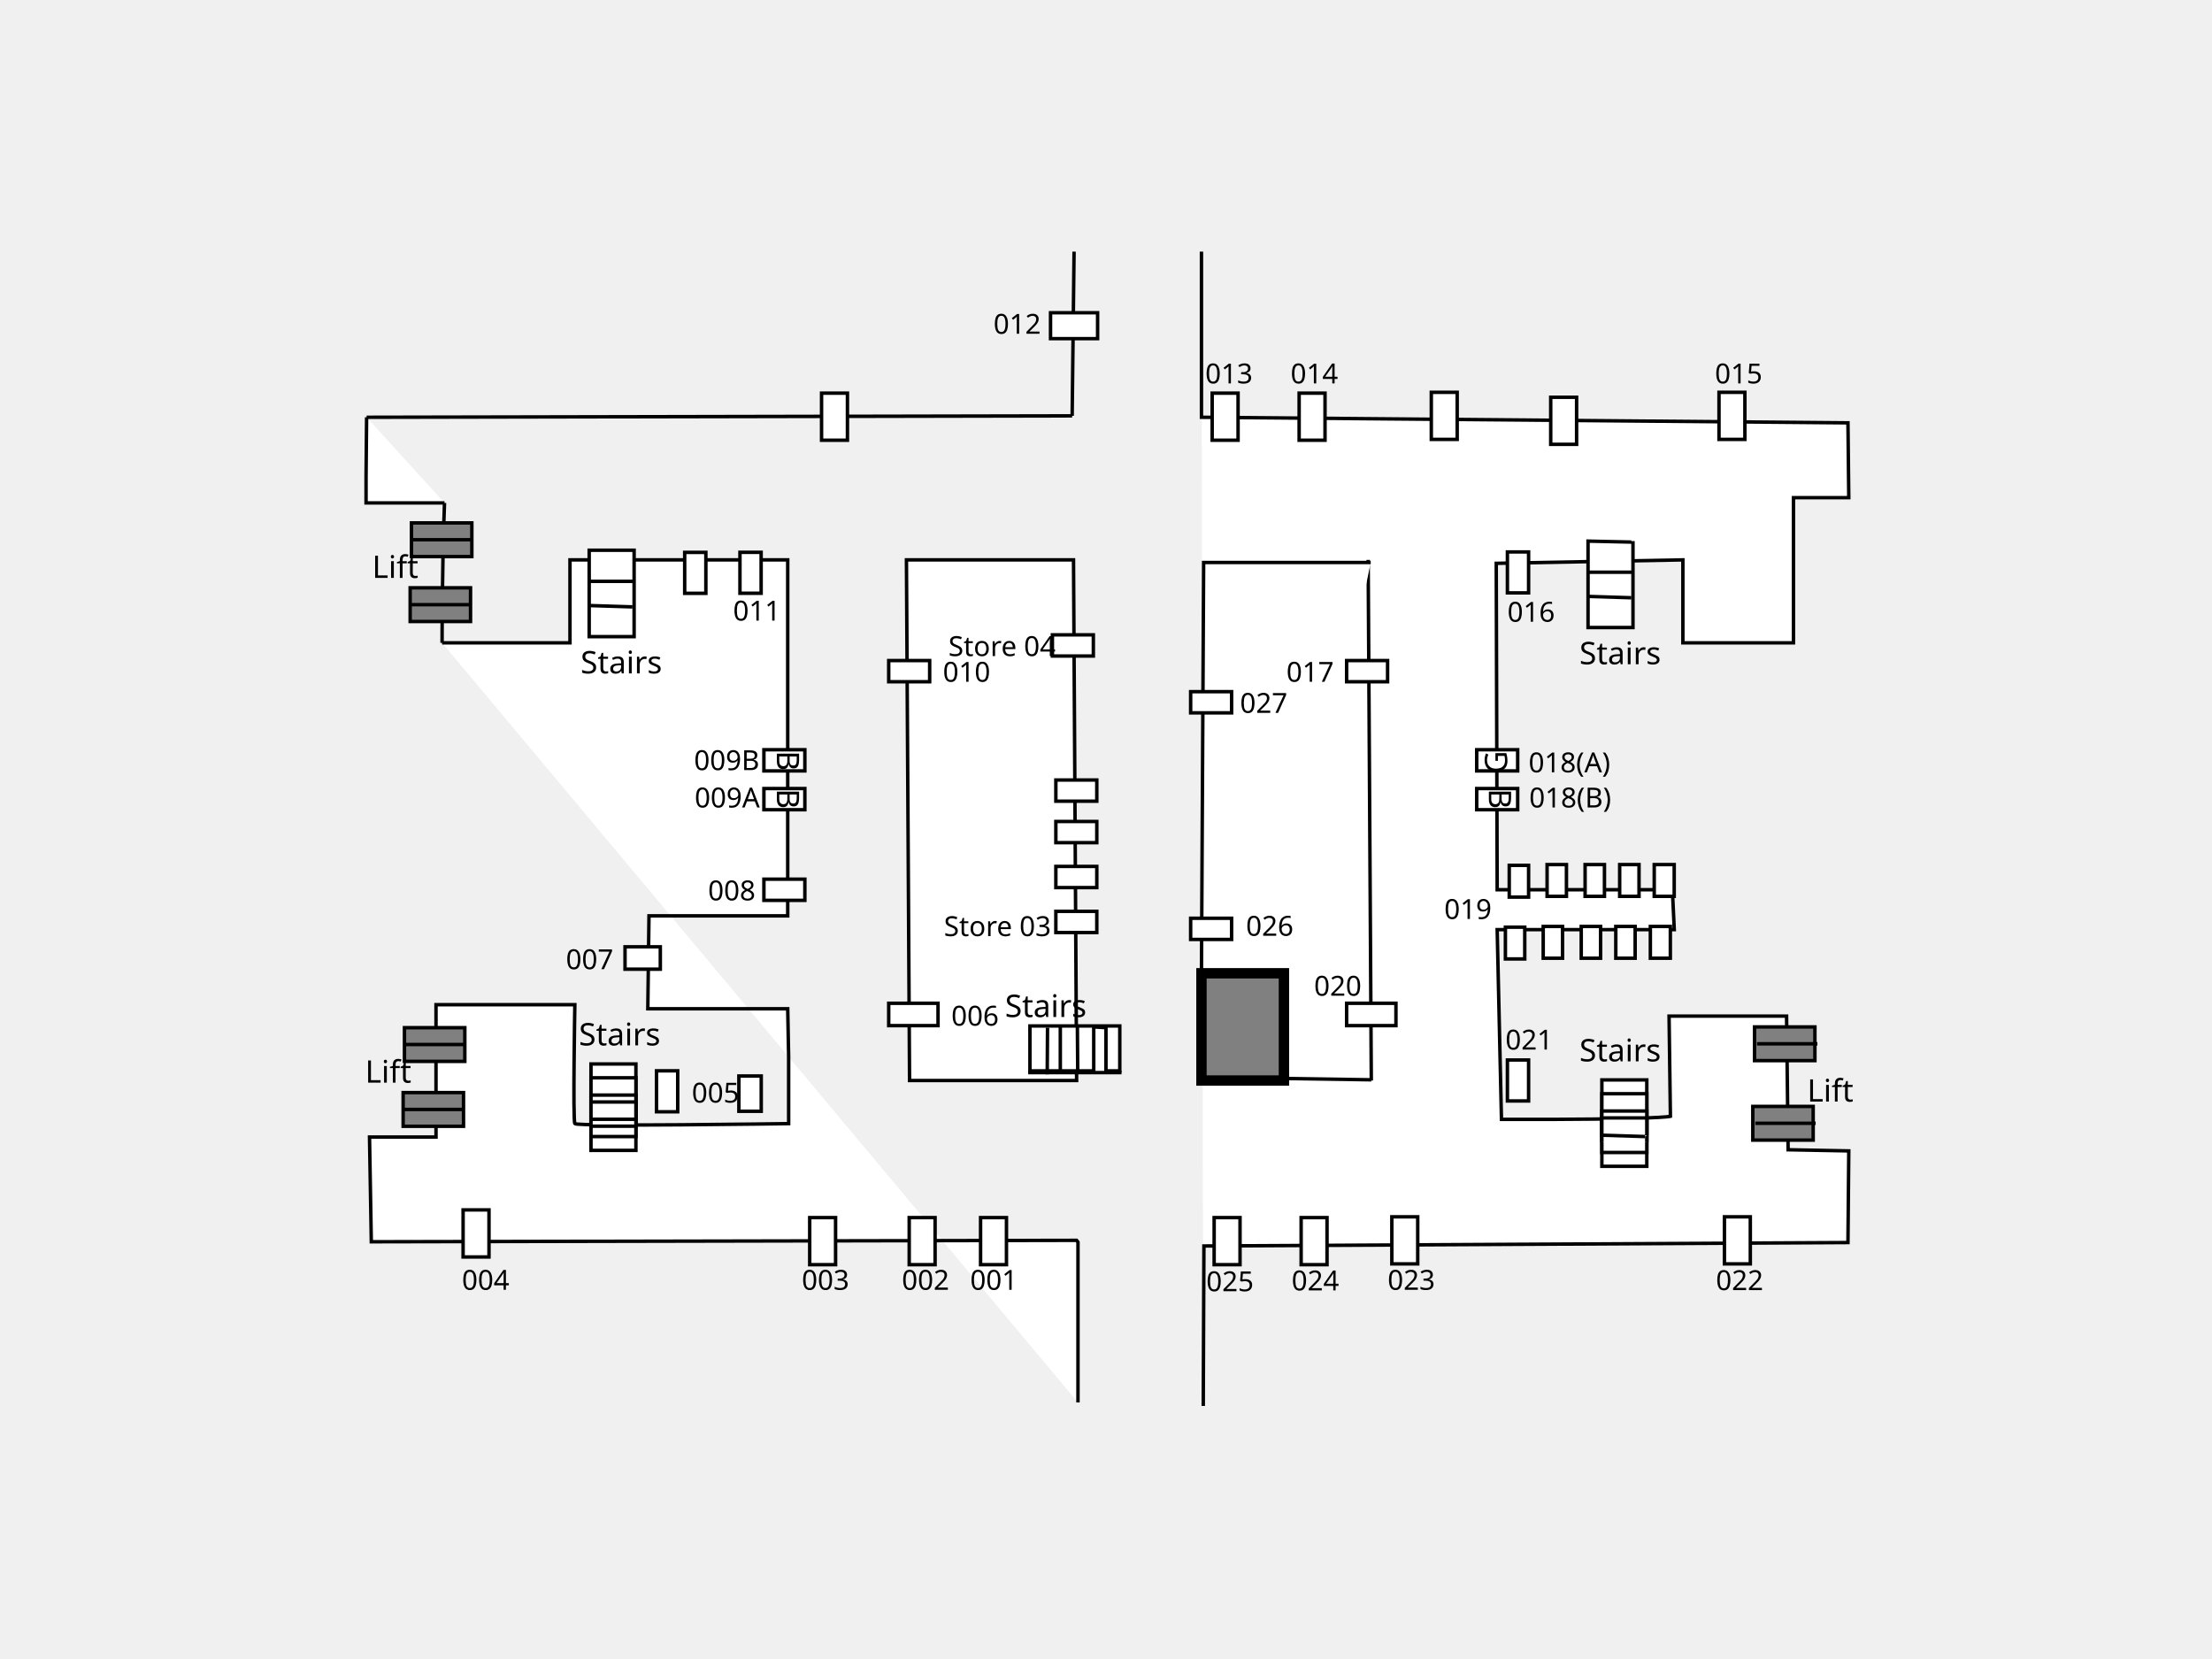
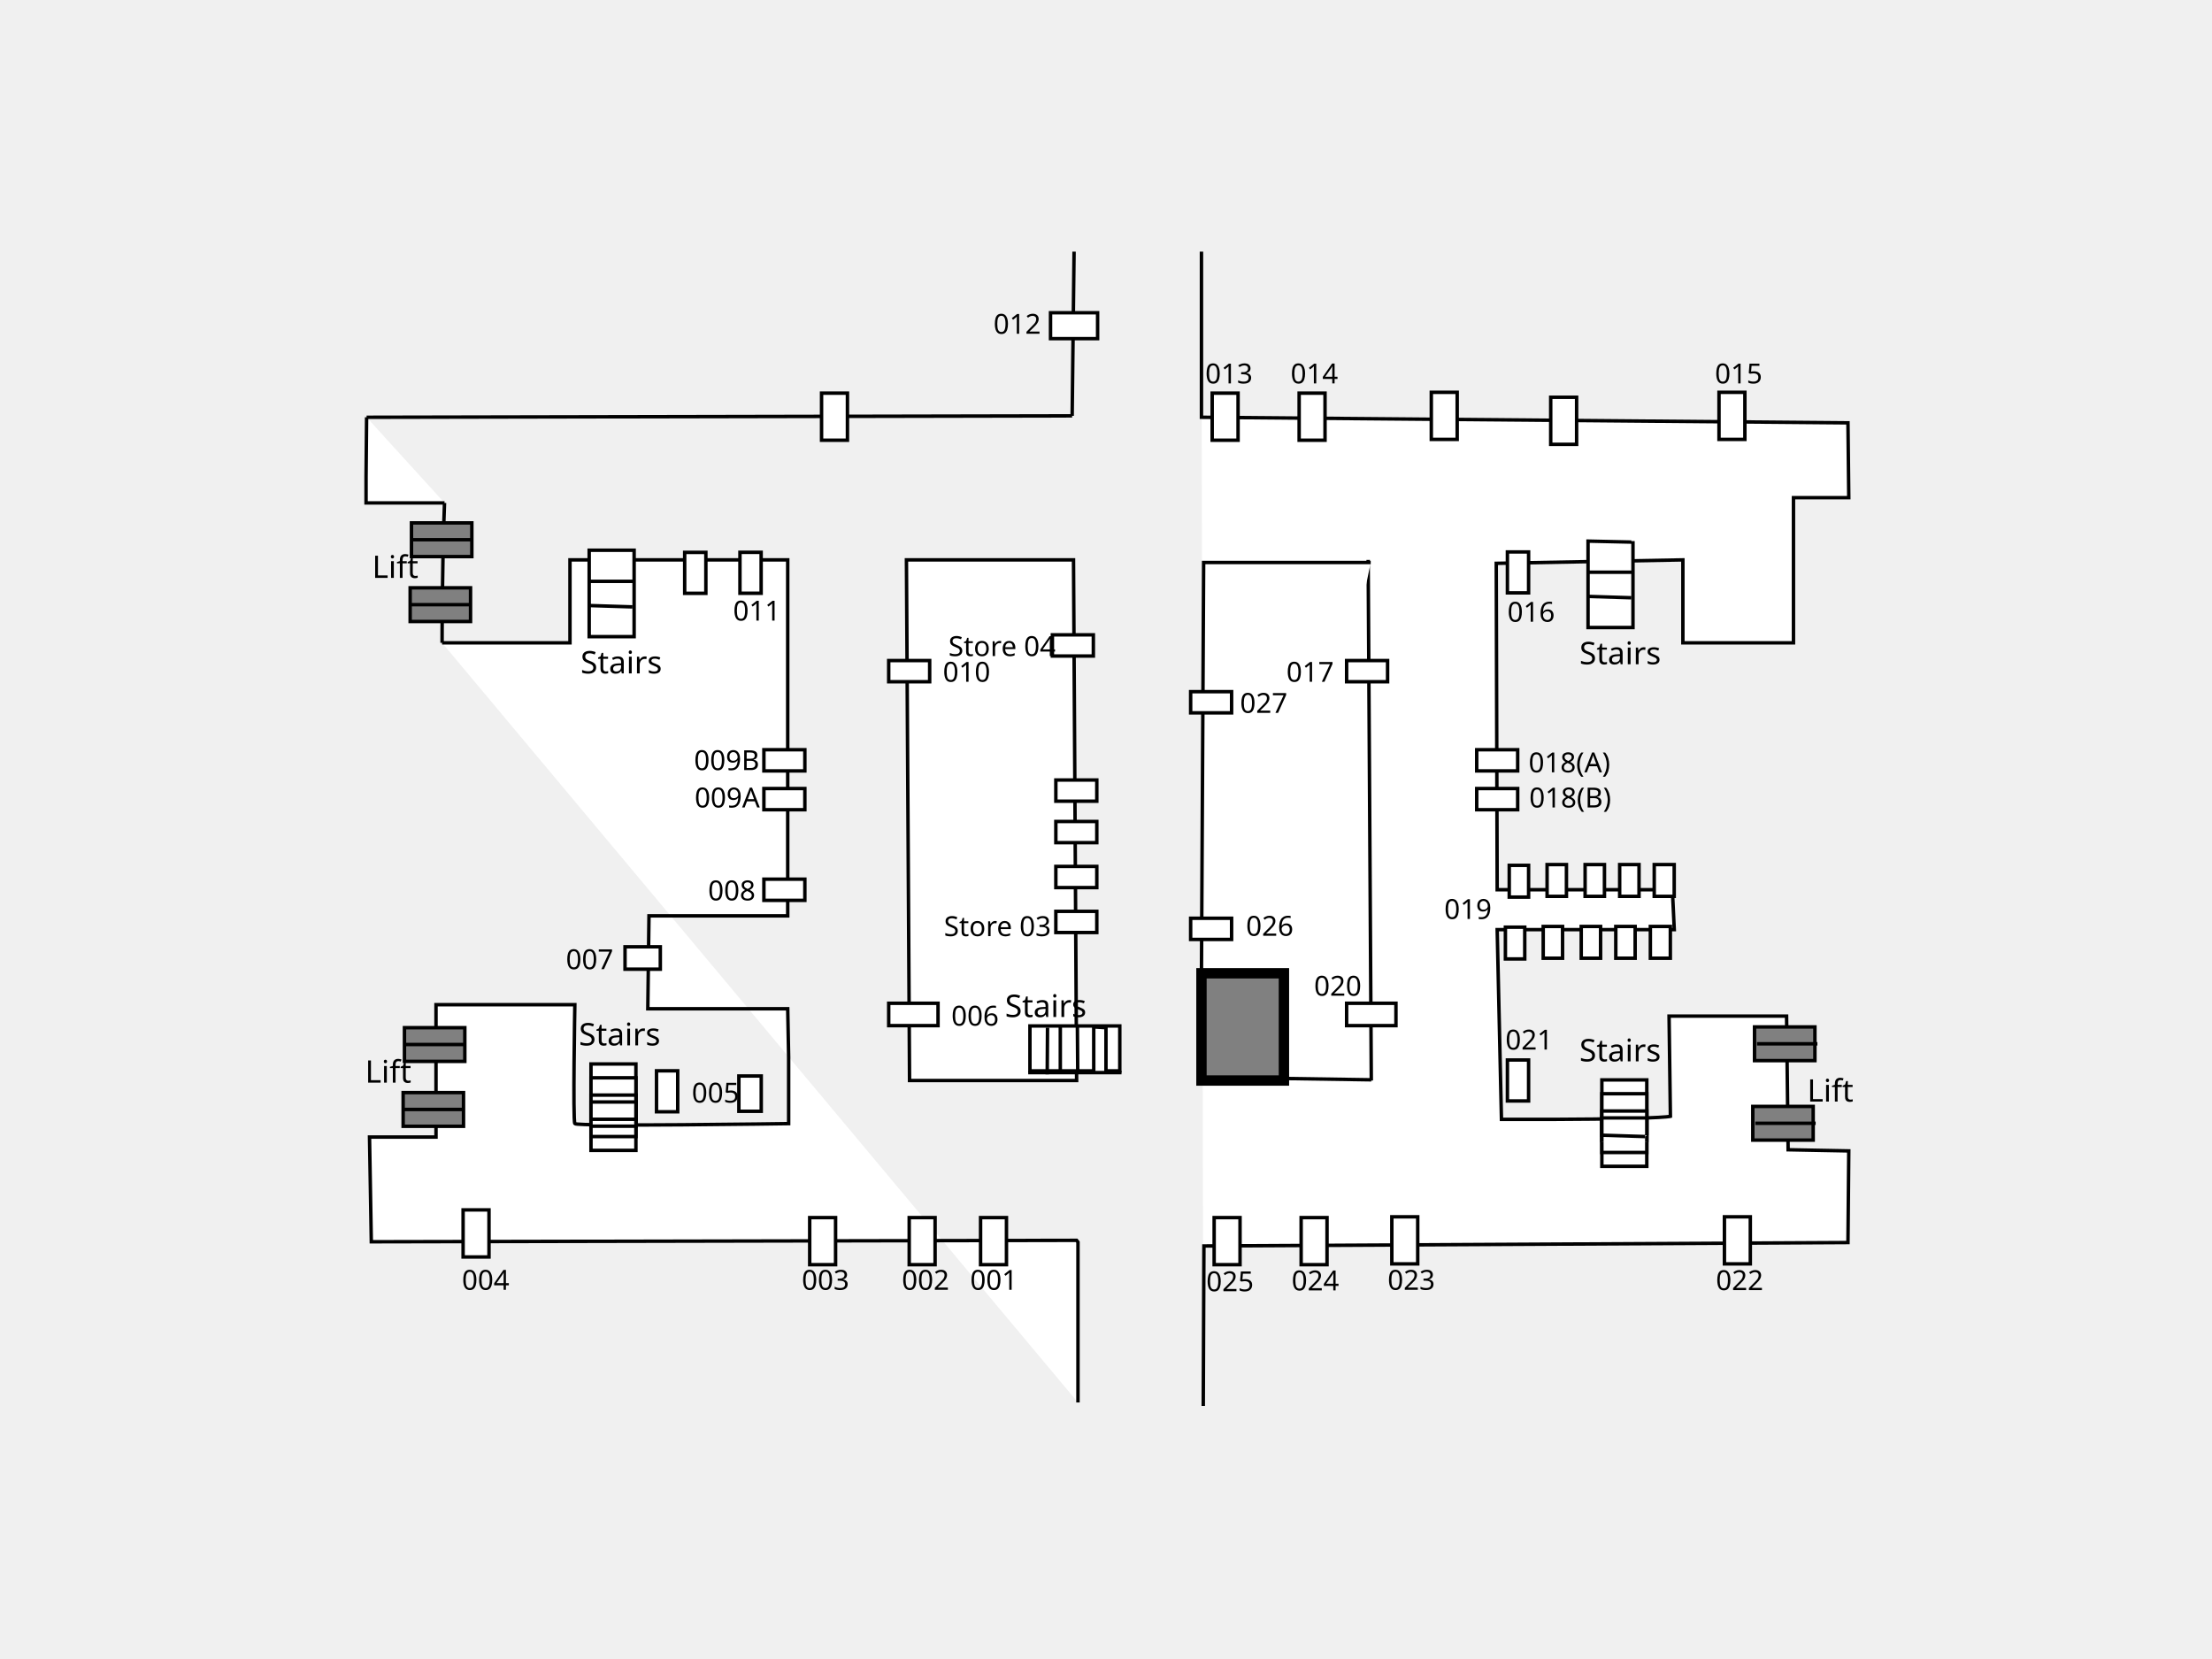
<svg xmlns="http://www.w3.org/2000/svg" version="1.1" viewBox="0 0 640 480">
  <defs>
    <style>
      .cls-1 {
        font-size: 7px;
      }

      .cls-1, .cls-2, .cls-3, .cls-4 {
        font-family: MyriadPro-Regular, 'Myriad Pro';
      }

      .cls-5, .cls-6, .cls-7 {
        stroke: #000;
        stroke-miterlimit: 10;
      }

      .cls-5, .cls-7 {
        fill: gray;
      }

      .cls-8, .cls-6 {
        fill: #fff;
      }

      .cls-2 {
        font-size: 10px;
      }

      .cls-7 {
        stroke-width: 3px;
      }

      .cls-3 {
        font-size: 9px;
      }

      .cls-4 {
        font-size: 8px;
      }
      .room {
  cursor: pointer; /* Pointer on hover */
  transition: fill 0.3s ease; /* Smooth transition for color changes */
}

.room:hover,
.room.active {
  fill: #3b82f6; /* Hover or active fill color (blue) */
}

#room-details {
  display: none; /* Hidden by default */
}

    </style>
  </defs>
  <g>
    <g id="Layer_1">
      <path class="cls-6" d="M106.07,162.4" />
      <path class="cls-6" d="M127.91,185.99s0-23,.7-40.48" />
      <path class="cls-6" d="M228.19,162.4" />
      <path class="cls-6" d="M228.19,323.87" />
      <path class="cls-6" d="M105.91,322.99" />
      <path class="cls-6" d="M534.67,120.73" />
      <path class="cls-6" d="M128.61,145.51h-22.7v-7.52l.16-17.26" />
      <path class="cls-6" d="M228.19,323.87" />
      <path class="cls-6" d="M105.91,322.99" />
      <path class="cls-6" d="M347.62,72.81v47.92l187.05,1.61.24,21.65h-16v42h-32v-24l-54,1,.27,94.44h50.69l.55,11.54h-51.24l1.24,54.9c45.49.12,48.88-.88,48.88-.88l-.39-29h34l.45,38.67,17.55.33-.24,26.52-186.34.99-.19,46.29" />
      <path class="cls-6" d="M127.91,185.99h37v-24h63v103h-40.14l-.34,26.88h40.48s.27,13.97.27,13.97v19.26s-61.27.89-61.86,0,0-34.41,0-34.41h-40.17v38.3h-19.24l.52,30.29,204.06-.41.4.52v46.39" />
      <path class="cls-6" d="M311.5,312.63l-.9-150.64h-48.34l.9,150.64h48.34Z" />
      <line class="cls-6" x1="396.76" y1="312.63" x2="395.85" y2="161.99" />
      <path class="cls-6" d="M396.59,162.75h-48.34l-.63,118.86h24.49" />
      <path class="cls-6" d="M371.51,311.42l-.1-30.23.1,30.23Z" />
      <line class="cls-6" x1="396.76" y1="312.42" x2="372.2" y2="312.05" />
      <path class="cls-6" d="M106.07,120.73c68.04-.14,136.09-.27,204.13-.41" />
      <polyline class="cls-6" points="310.21 120.32 310.21 120.32 310.76 72.81" />
    </g>
    <g id="Layer_3">
      <path class="cls-6" d="M192.01,120.32" />
      <path class="cls-6" d="M462.52,161.99" />
      <rect id="room012" class="cls-6 room" x="307.02" y="87.43" width="7.49" height="13.62" transform="translate(216.52 405) rotate(-90)" />
      <rect class="cls-6" x="237.7" y="113.75" width="7.49" height="13.62" />
      <rect class="cls-6" x="350.72" y="113.75" width="7.49" height="13.62" />
      <rect class="cls-6" x="375.88" y="113.75" width="7.49" height="13.62" />
      <rect class="cls-6" x="414.12" y="113.51" width="7.49" height="13.62" />
      <rect id="room015" class="cls-6 room" x="497.36" y="113.51" width="7.49" height="13.62" />
      <rect id="room004" class="cls-6 room" x="133.99" y="350.06" width="7.49" height="13.62" />
      <rect id="room003" class="cls-6 room" x="234.27" y="352.29" width="7.49" height="13.62" />
      <rect id="room002" class="cls-6 room" x="263.06" y="352.29" width="7.49" height="13.62" />
      <rect id="room001" class="cls-6 room" x="283.71" y="352.29" width="7.49" height="13.62" />
      <rect id="room025" class="cls-6 room" x="351.29" y="352.29" width="7.49" height="13.62" />
      <rect id="room024" class="cls-6 room" x="376.46" y="352.29" width="7.49" height="13.62" />
      <rect id="room023" class="cls-6 room" x="402.7" y="352.06" width="7.49" height="13.62" />
      <rect id="room022" class="cls-6 room" x="498.93" y="352.06" width="7.49" height="13.62" />
      <text class="cls-4" transform="translate(133.65 373.18)">
        <tspan x="0" y="0">004</tspan>
      </text>
      <text class="cls-4" transform="translate(231.98 373.18)">
        <tspan x="0" y="0">003</tspan>
      </text>
      <text class="cls-4" transform="translate(260.93 373.18)">
        <tspan x="0" y="0">002</tspan>
      </text>
      <text class="cls-4" transform="translate(280.7 373.18)">
        <tspan x="0" y="0">001</tspan>
      </text>
      <text class="cls-4" transform="translate(287.45 96.57)">
        <tspan x="0" y="0">012</tspan>
      </text>
      <text class="cls-4" transform="translate(348.72 110.93)">
        <tspan x="0" y="0">013</tspan>
      </text>
      <text class="cls-4" transform="translate(373.41 110.93)">
        <tspan x="0" y="0">014</tspan>
      </text>
      <text class="cls-4" transform="translate(496.18 110.93)">
        <tspan x="0" y="0">015</tspan>
      </text>
      <text class="cls-4" transform="translate(436.14 179.89)">
        <tspan x="0" y="0">016</tspan>
      </text>
      <text class="cls-4" transform="translate(372.2 197.25)">
        <tspan x="0" y="0">017</tspan>
      </text>
      <text class="cls-4" transform="translate(442.27 223.46)">
        <tspan x="0" y="0">018(A)</tspan>
      </text>
      <text class="cls-4" transform="translate(417.87 265.88)">
        <tspan x="0" y="0">019</tspan>
      </text>
      <text class="cls-4" transform="translate(380.2 288.09)">
        <tspan x="0" y="0">020</tspan>
      </text>
      <rect id="room005" class="cls-6 room" x="213.78" y="311.32" width="6.47" height="10.21" />
      <rect id="room006" class="cls-6 room" x="261.03" y="286.38" width="6.47" height="14.27" transform="translate(557.78 29.25) rotate(90)" />
      <rect id="room007" class="cls-6 room" x="182.71" y="272.07" width="6.47" height="10.21" transform="translate(463.12 91.23) rotate(90)" />
      <rect id="room008" class="cls-6 room" x="221.02" y="254.37" width="11.85" height="6.13" />
      <rect id="room009A" class="cls-6 room" x="221.02" y="228.15" width="11.85" height="6.13" />
      <rect id="room009B" class="cls-6 room" x="221.02" y="216.92" width="11.85" height="6.13" />
      <rect id="room010" class="cls-6 room" x="257.13" y="191.12" width="11.85" height="6.13" />
      <rect id="room011" class="cls-6 room" x="211.24" y="162.67" width="11.85" height="6.13" transform="translate(382.89 -51.44) rotate(90)" />
      <rect id="room020" class="cls-6 room" x="393.52" y="286.38" width="6.47" height="14.27" transform="translate(690.27 -103.24) rotate(90)" />
      <rect id="room017" class="cls-6 room" x="389.62" y="191.12" width="11.85" height="6.13" />
      <rect id="room018B" class="cls-6 room" x="427.26" y="228.15" width="11.85" height="6.13" />
      <rect id="room018A" class="cls-6 room" x="427.26" y="216.92" width="11.85" height="6.13" />
      <rect id="room016" class="cls-6 room" x="433.28" y="162.56" width="11.85" height="6.13" transform="translate(604.83 -273.59) rotate(90)" />
      <rect id="room021" class="cls-6 room" x="433.28" y="309.56" width="11.85" height="6.13" transform="translate(751.83 -126.59) rotate(90)" />
      <rect id="room027" class="cls-6 room" x="344.49" y="200.12" width="11.85" height="6.13" />
      <text class="cls-4" transform="translate(200.81 222.81)">
        <tspan x="0" y="0">009B</tspan>
      </text>
      <text class="cls-4" transform="translate(200.99 233.62)">
        <tspan x="0" y="0">009A</tspan>
      </text>
      <text class="cls-4" transform="translate(204.86 260.5)">
        <tspan x="0" y="0">008</tspan>
      </text>
      <text class="cls-4" transform="translate(163.74 280.41)">
        <tspan x="0" y="0">007</tspan>
      </text>
      <text class="cls-4" transform="translate(275.25 296.75)">
        <tspan x="0" y="0">006</tspan>
      </text>
      <text class="cls-4" transform="translate(200.16 319.01)">
        <tspan x="0" y="0">005</tspan>
      </text>
      <text class="cls-4" transform="translate(272.81 197.25)">
        <tspan x="0" y="0">010</tspan>
      </text>
      <text class="cls-4" transform="translate(212.11 179.55)">
        <tspan x="0" y="0">011</tspan>
      </text>
      <text class="cls-4" transform="translate(360.51 270.75)">
        <tspan x="0" y="0">026</tspan>
      </text>
      <text class="cls-4" transform="translate(496.47 373.26)">
        <tspan x="0" y="0">022</tspan>
      </text>
      <text class="cls-4" transform="translate(401.48 373.18)">
        <tspan x="0" y="0">023</tspan>
      </text>
      <text class="cls-4" transform="translate(373.7 373.35)">
        <tspan x="0" y="0">024</tspan>
      </text>
      <text class="cls-4" transform="translate(349.01 373.59)">
        <tspan x="0" y="0">025</tspan>
      </text>
      <text class="cls-4" transform="translate(358.78 206.25)">
        <tspan x="0" y="0">027</tspan>
      </text>
      <text class="cls-4" transform="translate(435.56 303.67)">
        <tspan x="0" y="0">021</tspan>
      </text>
      <rect class="cls-6" x="448.67" y="114.94" width="7.49" height="13.62" />
-       <text class="cls-3" transform="translate(224.78 217.18) rotate(90)">
-         <tspan x="0" y="0">B</tspan>
-       </text>
-       <text class="cls-3" transform="translate(224.78 228.18) rotate(90)">
-         <tspan x="0" y="0">B</tspan>
-       </text>
-       <text class="cls-3" transform="translate(430.78 228.18) rotate(90)">
-         <tspan x="0" y="0">B</tspan>
-       </text>
-       <text class="cls-3" transform="translate(436.06 223.79) rotate(-90)">
-         <tspan x="0" y="0">G</tspan>
-       </text>
      <text class="cls-4" transform="translate(442.45 233.62)">
        <tspan x="0" y="0">018(B)</tspan>
      </text>
      <rect class="cls-6" x="436.67" y="250.37" width="5.6" height="9.19" />
      <rect class="cls-6" x="447.62" y="250.15" width="5.6" height="9.19" />
      <rect class="cls-6" x="458.62" y="250.15" width="5.6" height="9.19" />
      <rect class="cls-6" x="468.62" y="250.15" width="5.6" height="9.19" />
      <rect class="cls-6" x="478.62" y="250.15" width="5.78" height="9.19" />
      <rect class="cls-6" x="435.56" y="268.26" width="5.6" height="9.19" />
      <rect class="cls-6" x="446.5" y="268.05" width="5.6" height="9.19" />
      <rect class="cls-6" x="457.5" y="268.05" width="5.6" height="9.19" />
      <rect class="cls-6" x="467.5" y="268.05" width="5.6" height="9.19" />
      <rect class="cls-6" x="477.5" y="268.05" width="5.78" height="9.19" />
      <rect class="cls-6" x="344.49" y="265.68" width="11.85" height="6.13" />
      <rect id="roomSankar1" class="cls-6 room" x="305.49" y="225.68" width="11.85" height="6.13" />
      <rect id="roomG" class="cls-6 room" x="305.49" y="237.68" width="11.85" height="6.13" />
      <rect id="roomRamsai" class="cls-6 room" x="305.49" y="250.68" width="11.85" height="6.13" />
      <rect id="roomStore" class="cls-6 room" x="305.49" y="263.68" width="11.85" height="6.13" />
      <rect class="cls-6" x="195.24" y="162.68" width="11.85" height="6.13" transform="translate(366.91 -35.42) rotate(90)" />
      <rect class="cls-6" x="187.09" y="312.68" width="11.85" height="6.13" transform="translate(508.76 122.73) rotate(90)" />
      <rect id="roomStore04 room" class="cls-6" x="304.49" y="183.68" width="11.85" height="6.13" />
      <text class="cls-4" transform="translate(273.1 270.84)">
        <tspan x="0" y="0">Store 03</tspan>
      </text>
      <text class="cls-4" transform="translate(274.4 189.81)">
        <tspan x="0" y="0">Store 04</tspan>
      </text>
      <rect id="roomWaiting" class="cls-7 room" x="347.62" y="281.6" width="23.86" height="31.03" />
    </g>
    <g id="Layer_2">
      <rect class="cls-6" x="170.99" y="307.84" width="13" height="25" />
      <rect class="cls-6" x="170.99" y="311.84" width="13" height="17" />
      <rect class="cls-6" x="170.99" y="316.84" width="13" height="9" />
      <rect class="cls-6" x="170.99" y="318.84" width="13" height="5" />
      <text class="cls-3" transform="translate(167.49 302.46)">
        <tspan x="0" y="0">Stairs</tspan>
      </text>
      <rect class="cls-6" x="463.47" y="312.45" width="13" height="25" />
      <rect class="cls-6" x="463.47" y="316.45" width="13" height="17" />
      <polyline class="cls-6" points="463.47 330.45 463.47 321.45 476.47 321.45 476.47 330.45" />
      <path class="cls-6" d="M476.47,328.45v-5h-13v5l12.52.39" />
      <text class="cls-3" transform="translate(456.97 307.08)">
        <tspan x="0" y="0">Stairs</tspan>
      </text>
      <rect class="cls-6" x="170.47" y="159.2" width="13" height="25" />
      <line class="cls-6" x1="170.47" y1="168.2" x2="183.47" y2="168.2" />
      <path class="cls-6" d="M170.47,175.2l12.52.39" />
      <text class="cls-3" transform="translate(167.97 194.83)">
        <tspan x="0" y="0">Stairs</tspan>
      </text>
      <path d="M170.47,179.81l13.02-.47-13.02.47Z" />
      <path d="M183.47,171.91h-12.48,12.48Z" />
      <path d="M183.47,163.72h-12.48,12.48Z" />
      <path class="cls-6" d="M472.47,156.56v25h-13v-25l12.52.28" />
      <line class="cls-6" x1="459.47" y1="165.56" x2="472.47" y2="165.56" />
      <path class="cls-6" d="M459.47,172.56l12.52.39" />
      <text class="cls-3" transform="translate(456.97 192.18)">
        <tspan x="0" y="0">Stairs</tspan>
      </text>
      <path d="M459.47,177.16l13.02-.47-13.02.47Z" />
      <path d="M472.47,169.27h-12.48,12.48Z" />
      <path d="M472.47,161.08h-12.48,12.48Z" />
      <text class="cls-3" transform="translate(522.87 318.72)">
        <tspan x="0" y="0">Lift</tspan>
      </text>
      <text class="cls-3" transform="translate(105.64 313.25)">
        <tspan x="0" y="0">Lift</tspan>
      </text>
      <polygon class="cls-8" points="119.84 304.4 119.84 301.54 119.84 298.68 124.35 298.68 124.35 301.54 124.35 304.4 119.84 304.4" />
      <path d="M136.13,254.62" />
      <path d="M124.99,240.77" />
      <polygon class="cls-5" points="117.02 307.09 117.02 302.21 117.02 297.34 134.49 297.34 134.49 302.21 134.49 307.09 117.02 307.09" />
      <path class="cls-6" d="M134.21,302.21h-17.47" />
      <polygon class="cls-8" points="119.46 323.18 119.46 320.32 119.46 317.47 123.97 317.47 123.97 320.32 123.97 323.18 119.46 323.18" />
      <polygon class="cls-5" points="116.64 325.87 116.64 321 116.64 316.12 134.11 316.12 134.11 321 134.11 325.87 116.64 325.87" />
      <path class="cls-6" d="M133.83,321c-11.27,0-17.47,0-17.47,0" />
      <polygon class="cls-8" points="489.46 304.18 489.46 301.32 489.46 298.47 493.97 298.47 493.97 301.32 493.97 304.18 489.46 304.18" />
      <polygon class="cls-5" points="507.64 306.87 507.64 302 507.64 297.12 525.11 297.12 525.11 302 525.11 306.87 507.64 306.87" />
      <path class="cls-6" d="M525.83,302c-11.27,0-17.47,0-17.47,0" />
      <polygon class="cls-5" points="507.14 329.87 507.14 325 507.14 320.12 524.61 320.12 524.61 325 524.61 329.87 507.14 329.87" />
      <path class="cls-6" d="M525.33,325c-11.27,0-17.47,0-17.47,0" />
      <g>
        <rect class="cls-8" x="297.99" y="296.84" width="26" height="13" />
        <path d="M323.49,297.34v12h-25v-12h25M324.49,296.34h-27v14h27v-14h0Z" />
      </g>
      <polyline class="cls-6" points="319.99 310.34 319.99 297.34 316.45 297.12 316.45 310.34" />
      <line class="cls-6" x1="303.08" y1="297.34" x2="302.99" y2="310.84" />
      <text class="cls-3" transform="translate(290.78 294.25)">
        <tspan x="0" y="0">Stairs</tspan>
      </text>
      <line class="cls-6" x1="297.49" y1="310.34" x2="324.49" y2="310.34" />
      <line class="cls-6" x1="306.78" y1="297.01" x2="306.78" y2="310.34" />
      <line class="cls-6" x1="311.72" y1="297.01" x2="311.82" y2="310.34" />
      <g>
        <text class="cls-3" transform="translate(107.67 167.2)">
          <tspan x="0" y="0">Lift</tspan>
        </text>
        <polygon class="cls-5" points="119.05 161.04 119.05 156.16 119.05 151.29 136.52 151.29 136.52 156.16 136.52 161.04 119.05 161.04" />
        <path class="cls-6" d="M136.24,156.16c-11.27,0-17.47,0-17.47,0" />
        <polygon class="cls-5" points="118.67 179.82 118.67 174.95 118.67 170.07 136.14 170.07 136.14 174.95 136.14 179.82 118.67 179.82" />
        <path class="cls-6" d="M135.86,174.95c-11.27,0-17.47,0-17.47,0" />
      </g>
    </g>
  </g>
</svg>
